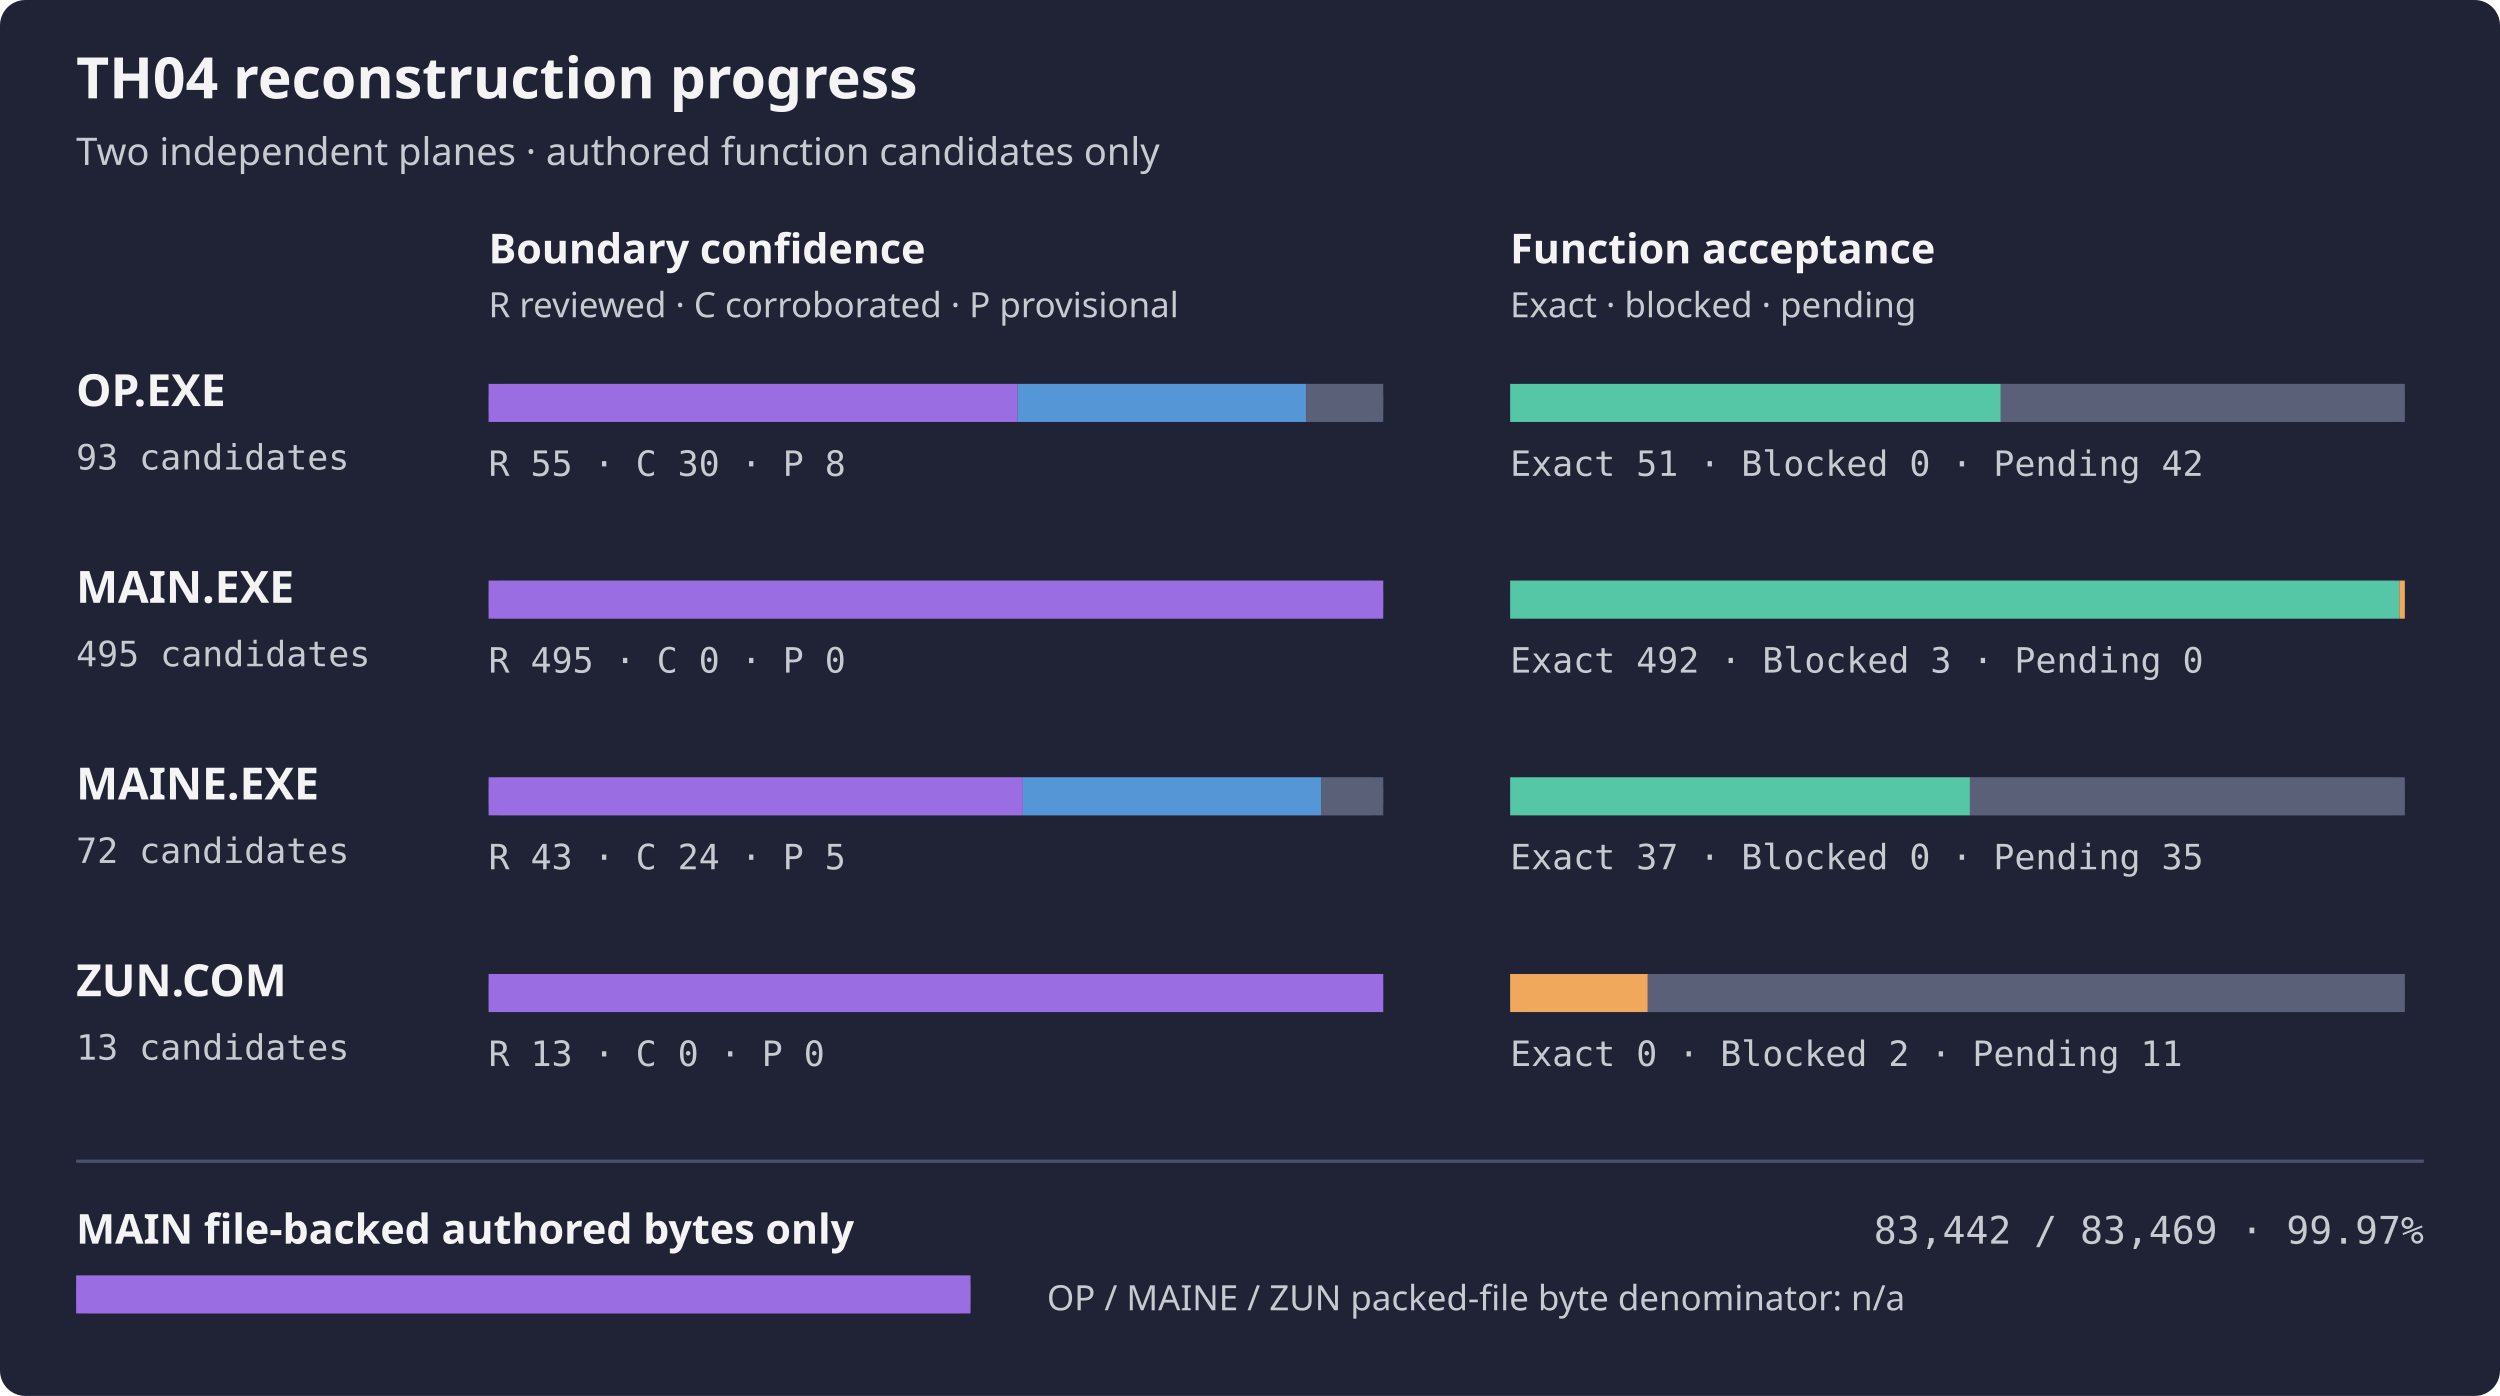
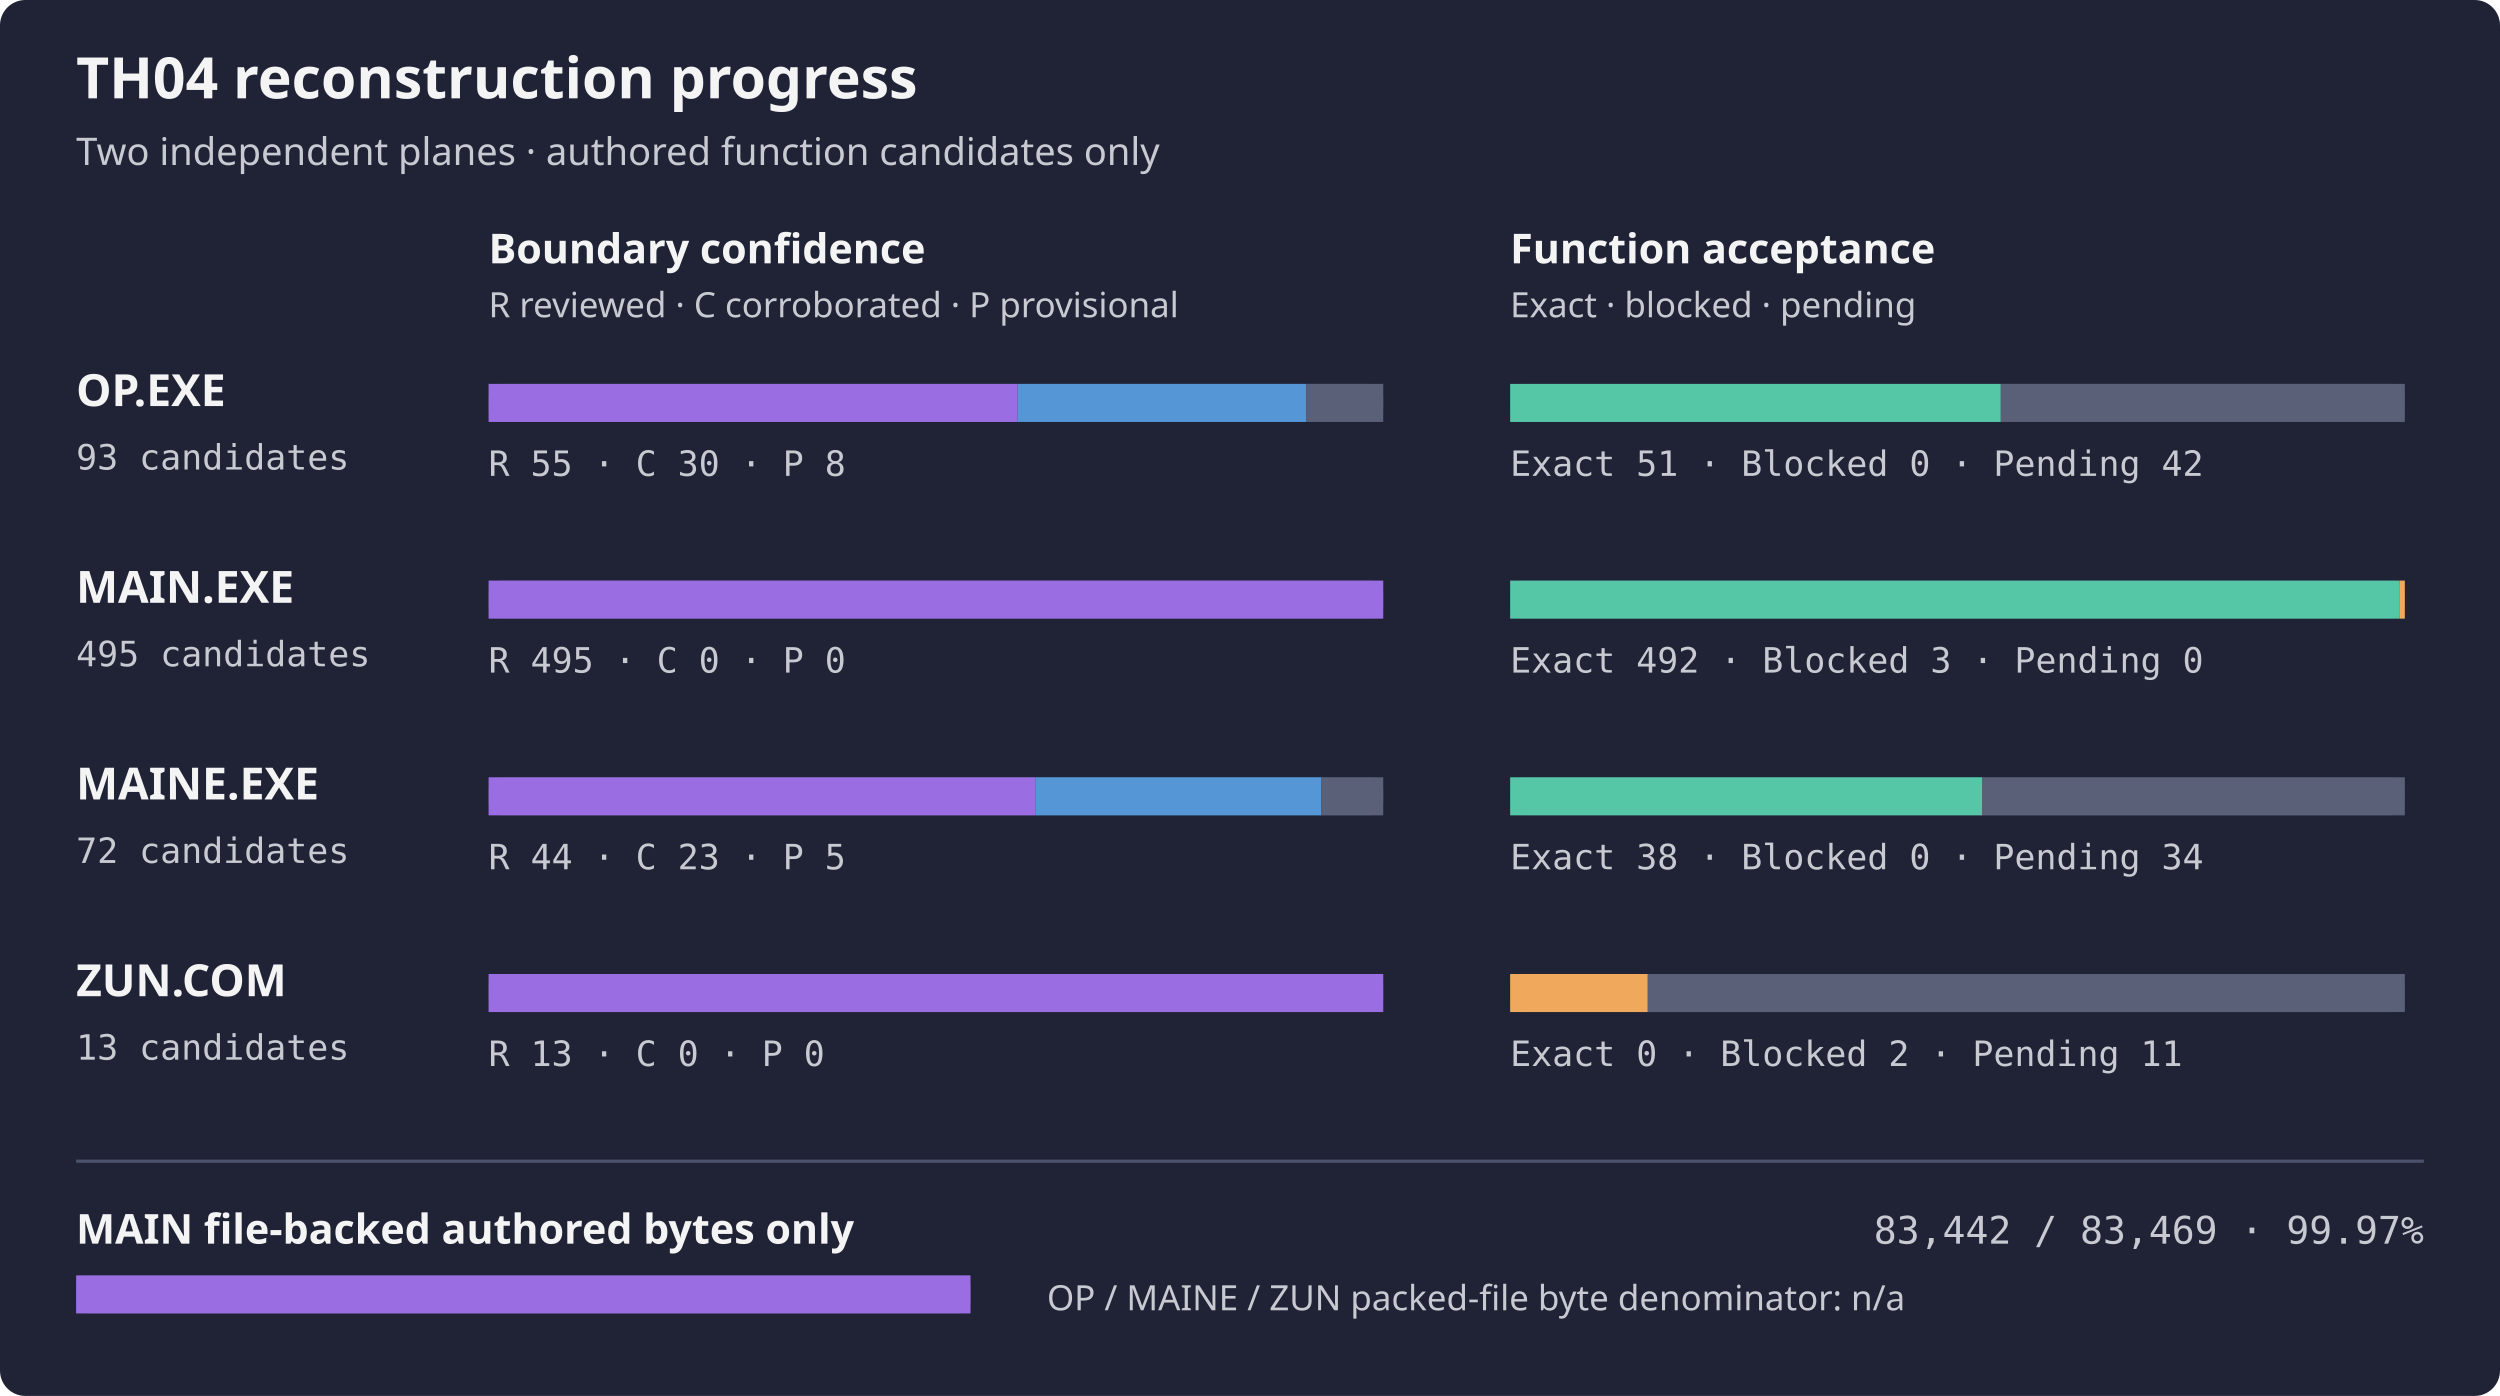
<svg xmlns="http://www.w3.org/2000/svg" width="788" height="440" role="img" aria-label="TH04 per-artifact reconstruction progress">
  <rect width="788" height="440" rx="8" fill="#1f2335" />
  <text x="24" y="31" fill="#f4f4f5" font-family="sans-serif" font-size="18" font-weight="600">TH04 reconstruction progress</text>
  <text x="24" y="52" fill="#c8cad2" font-family="sans-serif" font-size="12">Two independent planes · authored function candidates only</text>
  <text x="154" y="83" fill="#f4f4f5" font-family="sans-serif" font-size="13" font-weight="600">Boundary confidence</text>
  <text x="476" y="83" fill="#f4f4f5" font-family="sans-serif" font-size="13" font-weight="600">Function acceptance</text>
  <text x="154" y="100" fill="#c8cad2" font-family="sans-serif" font-size="11">R reviewed · C corroborated · P provisional</text>
  <text x="476" y="100" fill="#c8cad2" font-family="sans-serif" font-size="11">Exact · blocked · pending</text>
  <text x="24" y="128" fill="#f4f4f5" font-family="sans-serif" font-size="14" font-weight="600">OP.EXE</text>
  <text x="24" y="148" fill="#c8cad2" font-family="monospace" font-size="11">93 candidates</text>
  <rect x="154" y="121" width="282" height="12" rx="4" fill="#353b52" />
  <rect x="154.00" y="121" width="166.77" height="12" fill="#9b6de3" />
  <rect x="320.77" y="121" width="90.97" height="12" fill="#5496d6" />
  <rect x="411.74" y="121" width="24.26" height="12" fill="#596078" />
  <rect x="476" y="121" width="282" height="12" rx="4" fill="#353b52" />
  <rect x="476.00" y="121" width="154.65" height="12" fill="#55c7a6" />
  <rect x="630.65" y="121" width="127.35" height="12" fill="#596078" />
  <text x="154" y="150" fill="#c8cad2" font-family="monospace" font-size="11">R 55 · C 30 · P 8</text>
  <text x="476" y="150" fill="#c8cad2" font-family="monospace" font-size="11">Exact 51 · Blocked 0 · Pending 42</text>
  <text x="24" y="190" fill="#f4f4f5" font-family="sans-serif" font-size="14" font-weight="600">MAIN.EXE</text>
  <text x="24" y="210" fill="#c8cad2" font-family="monospace" font-size="11">495 candidates</text>
  <rect x="154" y="183" width="282" height="12" rx="4" fill="#353b52" />
  <rect x="154.00" y="183" width="282.00" height="12" fill="#9b6de3" />
  <rect x="476" y="183" width="282" height="12" rx="4" fill="#353b52" />
  <rect x="476.00" y="183" width="280.29" height="12" fill="#55c7a6" />
  <rect x="756.29" y="183" width="1.71" height="12" fill="#f0a95c" />
  <text x="154" y="212" fill="#c8cad2" font-family="monospace" font-size="11">R 495 · C 0 · P 0</text>
  <text x="476" y="212" fill="#c8cad2" font-family="monospace" font-size="11">Exact 492 · Blocked 3 · Pending 0</text>
  <text x="24" y="252" fill="#f4f4f5" font-family="sans-serif" font-size="14" font-weight="600">MAINE.EXE</text>
  <text x="24" y="272" fill="#c8cad2" font-family="monospace" font-size="11">72 candidates</text>
  <rect x="154" y="245" width="282" height="12" rx="4" fill="#353b52" />
-   <rect x="154.00" y="245" width="168.42" height="12" fill="#9b6de3" />
-   <rect x="322.42" y="245" width="94.00" height="12" fill="#5496d6" />
+   <rect x="154.00" y="245" width="172.33" height="12" fill="#9b6de3" />
+   <rect x="326.33" y="245" width="90.08" height="12" fill="#5496d6" />
  <rect x="416.42" y="245" width="19.58" height="12" fill="#596078" />
  <rect x="476" y="245" width="282" height="12" rx="4" fill="#353b52" />
-   <rect x="476.00" y="245" width="144.92" height="12" fill="#55c7a6" />
-   <rect x="620.92" y="245" width="137.08" height="12" fill="#596078" />
-   <text x="154" y="274" fill="#c8cad2" font-family="monospace" font-size="11">R 43 · C 24 · P 5</text>
-   <text x="476" y="274" fill="#c8cad2" font-family="monospace" font-size="11">Exact 37 · Blocked 0 · Pending 35</text>
+   <rect x="476.00" y="245" width="148.83" height="12" fill="#55c7a6" />
+   <rect x="624.83" y="245" width="133.17" height="12" fill="#596078" />
+   <text x="154" y="274" fill="#c8cad2" font-family="monospace" font-size="11">R 44 · C 23 · P 5</text>
+   <text x="476" y="274" fill="#c8cad2" font-family="monospace" font-size="11">Exact 38 · Blocked 0 · Pending 34</text>
  <text x="24" y="314" fill="#f4f4f5" font-family="sans-serif" font-size="14" font-weight="600">ZUN.COM</text>
  <text x="24" y="334" fill="#c8cad2" font-family="monospace" font-size="11">13 candidates</text>
  <rect x="154" y="307" width="282" height="12" rx="4" fill="#353b52" />
  <rect x="154.00" y="307" width="282.00" height="12" fill="#9b6de3" />
  <rect x="476" y="307" width="282" height="12" rx="4" fill="#353b52" />
  <rect x="476.00" y="307" width="43.38" height="12" fill="#f0a95c" />
  <rect x="519.38" y="307" width="238.62" height="12" fill="#596078" />
  <text x="154" y="336" fill="#c8cad2" font-family="monospace" font-size="11">R 13 · C 0 · P 0</text>
  <text x="476" y="336" fill="#c8cad2" font-family="monospace" font-size="11">Exact 0 · Blocked 2 · Pending 11</text>
  <path d="M24 366 H764" stroke="#4b526d" />
  <text x="24" y="392" fill="#f4f4f5" font-family="sans-serif" font-size="13" font-weight="600">MAIN file-backed authored bytes only</text>
  <text x="764" y="392" fill="#c8cad2" text-anchor="end" font-family="monospace" font-size="12">83,442 / 83,469 · 99.97%</text>
  <rect x="24" y="402" width="282" height="12" rx="4" fill="#353b52" />
  <rect x="24" y="402" width="281.91" height="12" fill="#9b6de3" />
  <text x="330" y="413" fill="#c8cad2" font-family="sans-serif" font-size="11">OP / MAINE / ZUN packed-file byte denominator: n/a</text>
</svg>
